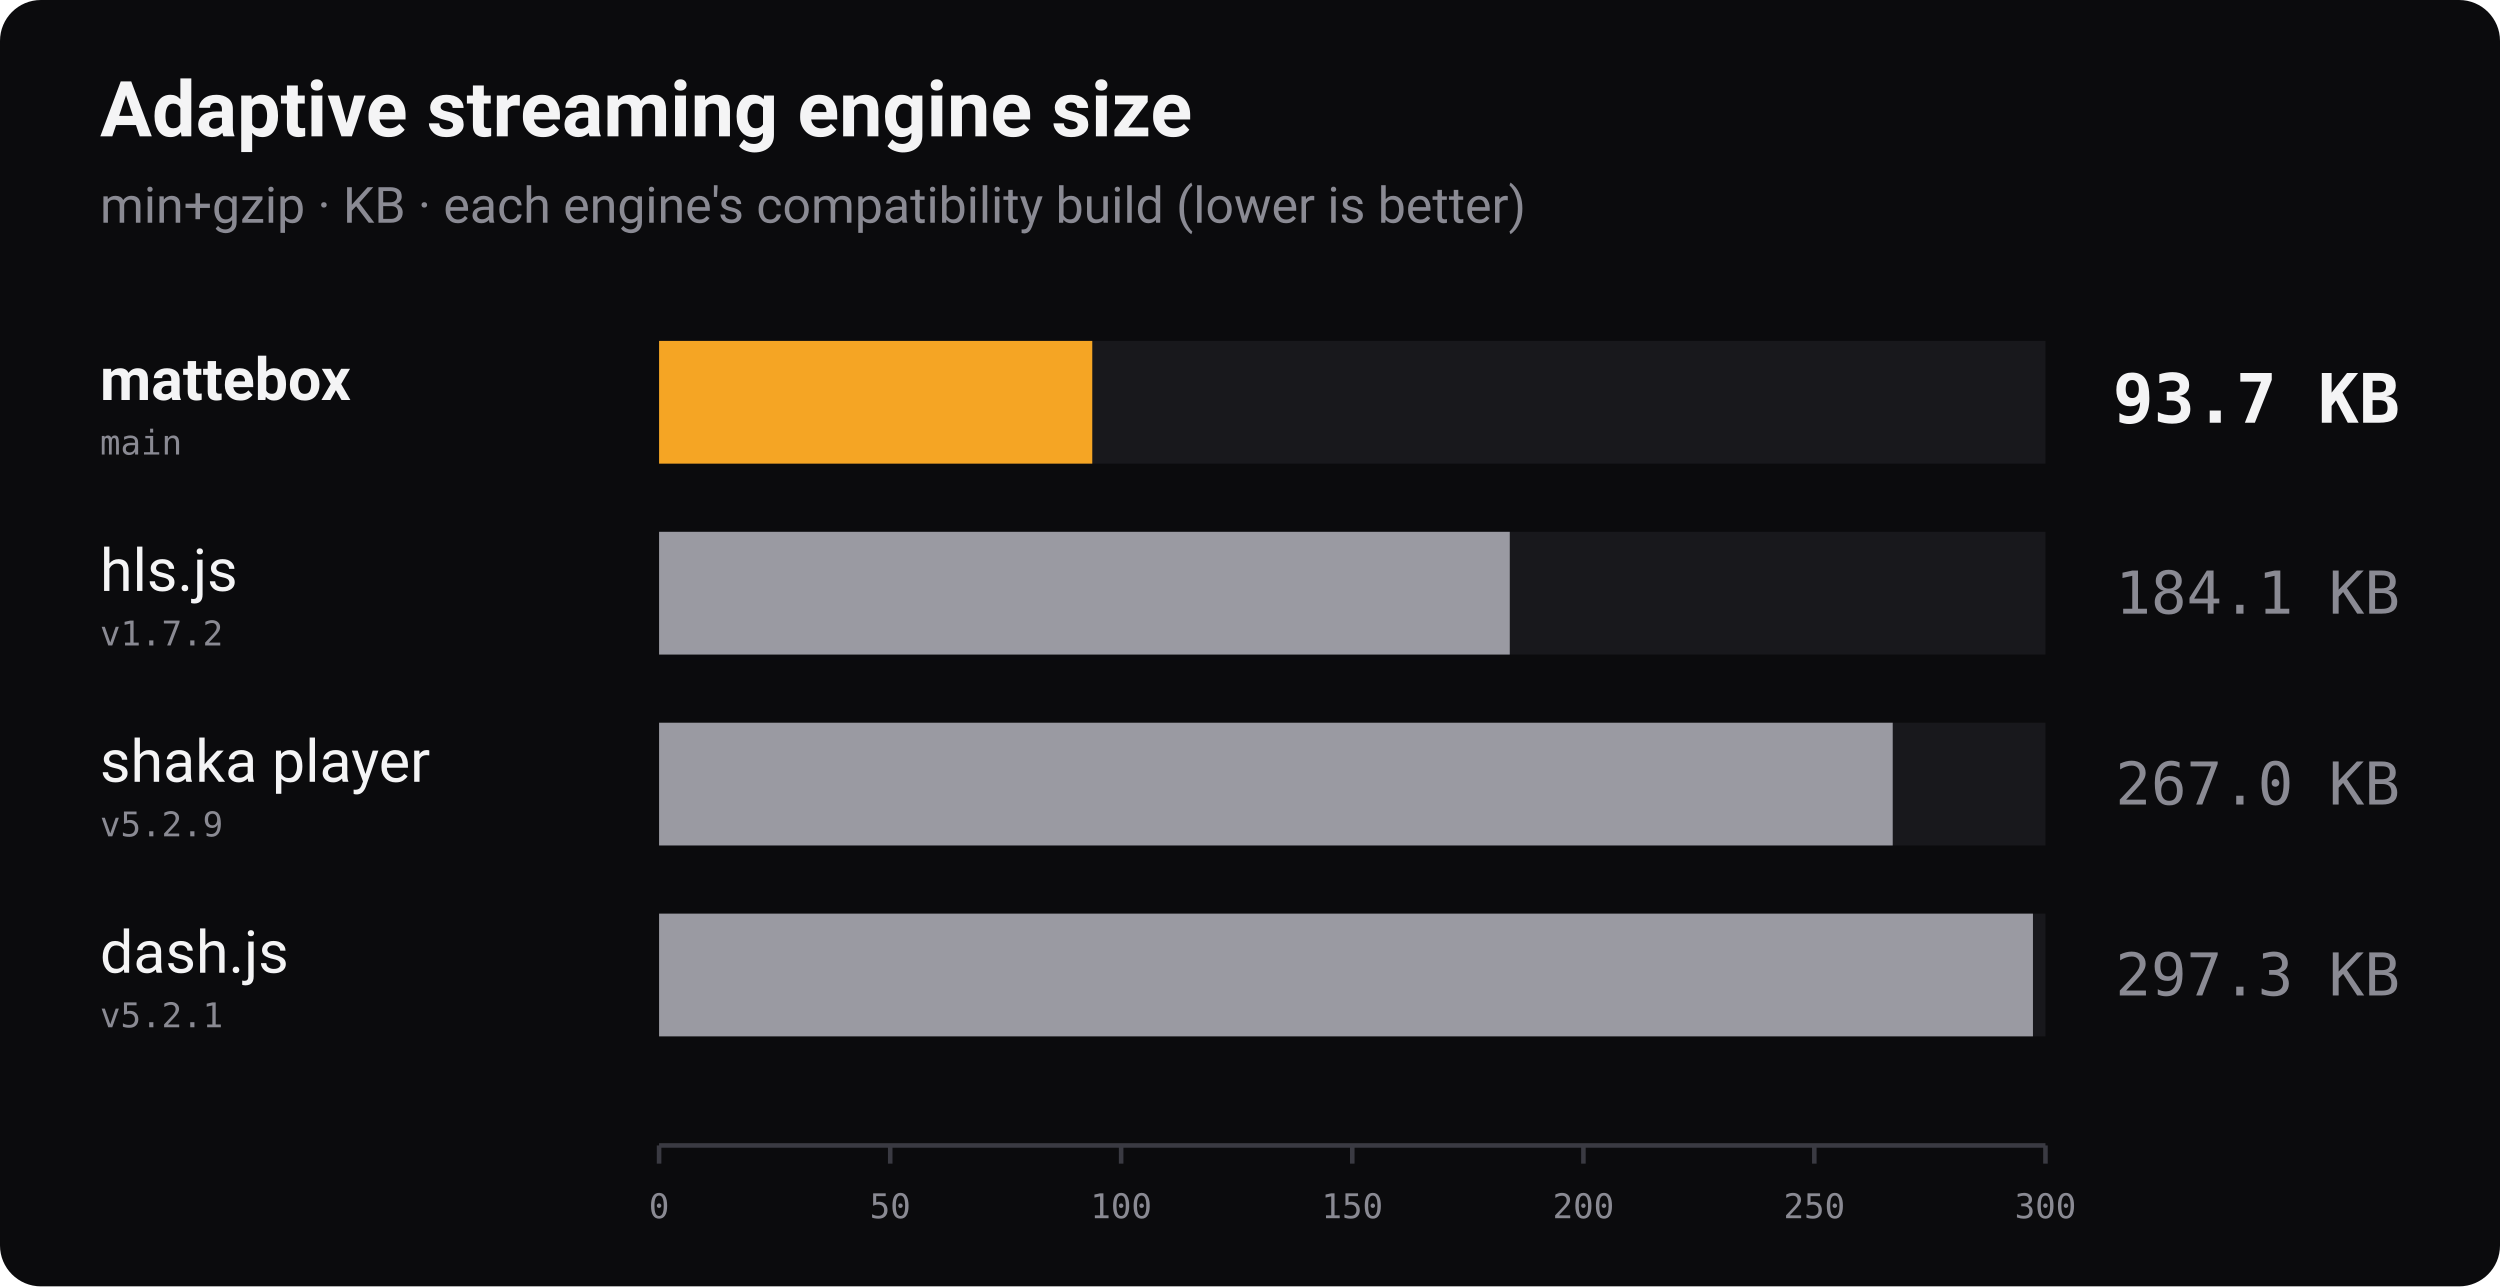
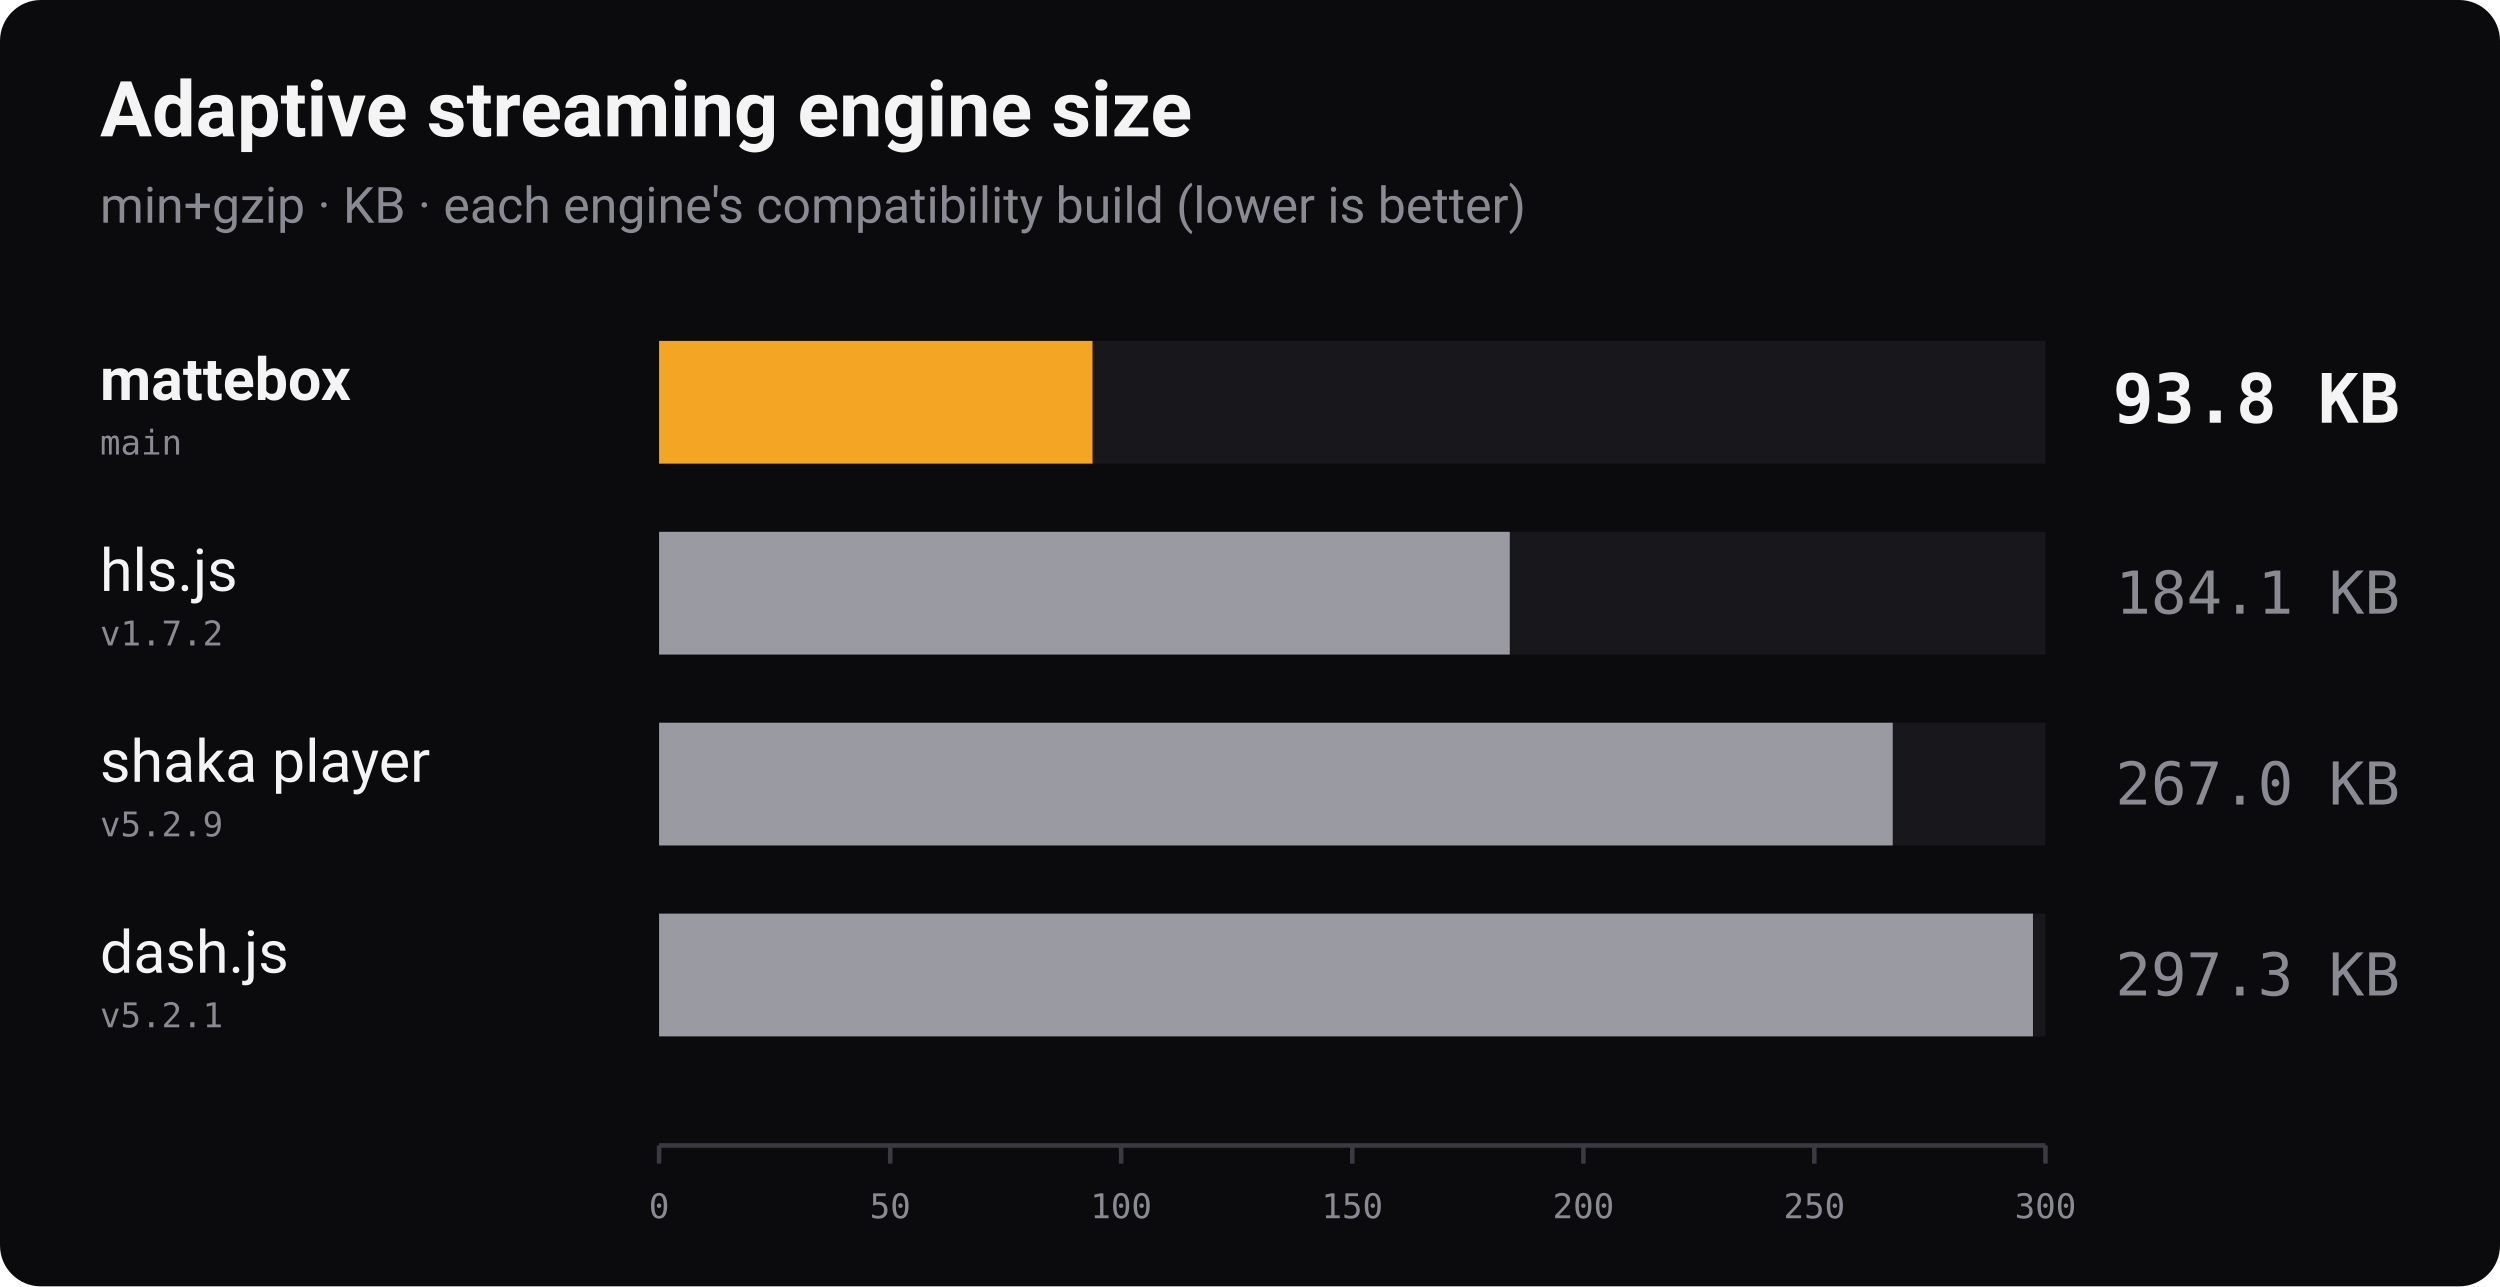
<svg xmlns="http://www.w3.org/2000/svg" width="1100" height="566" viewBox="0 0 1100 566" role="img" aria-label="Bundle size of adaptive streaming players, min+gzip, lower is better">
  <rect width="1100" height="566" rx="18" fill="#0b0b0d" />
  <text x="44" y="60" font-family="-apple-system, 'Segoe UI', Roboto, Helvetica, Arial, sans-serif" font-size="34" font-weight="700" fill="#f4f4f5">Adaptive streaming engine size</text>
  <text x="44" y="98" font-family="-apple-system, 'Segoe UI', Roboto, Helvetica, Arial, sans-serif" font-size="22" fill="#8a8a93">min+gzip · KB · each engine's compatibility build (lower is better)</text>
  <text x="44" y="176" font-family="-apple-system, 'Segoe UI', Roboto, Helvetica, Arial, sans-serif" font-size="26" font-weight="700" fill="#f4f4f5">mattebox</text>
  <text x="44" y="200" font-family="ui-monospace, 'SF Mono', Menlo, Consolas, monospace" font-size="15" fill="#8a8a93">main</text>
  <rect x="290" y="150" width="610" height="54" fill="#18181c" />
-   <rect x="290" y="150" width="190.6" height="54" fill="#f5a524" />
-   <text x="1056" y="186" text-anchor="end" font-family="ui-monospace, 'SF Mono', Menlo, Consolas, monospace" font-size="30" font-weight="700" fill="#f4f4f5">93.7 KB</text>
+   <rect x="290" y="150" width="190.7" height="54" fill="#f5a524" />
+   <text x="1056" y="186" text-anchor="end" font-family="ui-monospace, 'SF Mono', Menlo, Consolas, monospace" font-size="30" font-weight="700" fill="#f4f4f5">93.8 KB</text>
  <text x="44" y="260" font-family="-apple-system, 'Segoe UI', Roboto, Helvetica, Arial, sans-serif" font-size="26" font-weight="400" fill="#f4f4f5">hls.js</text>
  <text x="44" y="284" font-family="ui-monospace, 'SF Mono', Menlo, Consolas, monospace" font-size="15" fill="#8a8a93">v1.7.2</text>
  <rect x="290" y="234" width="610" height="54" fill="#18181c" />
  <rect x="290" y="234" width="374.3" height="54" fill="#9a9aa2" />
  <text x="1056" y="270" text-anchor="end" font-family="ui-monospace, 'SF Mono', Menlo, Consolas, monospace" font-size="26" font-weight="400" fill="#8a8a93">184.1 KB</text>
  <text x="44" y="344" font-family="-apple-system, 'Segoe UI', Roboto, Helvetica, Arial, sans-serif" font-size="26" font-weight="400" fill="#f4f4f5">shaka player</text>
  <text x="44" y="368" font-family="ui-monospace, 'SF Mono', Menlo, Consolas, monospace" font-size="15" fill="#8a8a93">v5.2.9</text>
  <rect x="290" y="318" width="610" height="54" fill="#18181c" />
  <rect x="290" y="318" width="542.8" height="54" fill="#9a9aa2" />
  <text x="1056" y="354" text-anchor="end" font-family="ui-monospace, 'SF Mono', Menlo, Consolas, monospace" font-size="26" font-weight="400" fill="#8a8a93">267.0 KB</text>
  <text x="44" y="428" font-family="-apple-system, 'Segoe UI', Roboto, Helvetica, Arial, sans-serif" font-size="26" font-weight="400" fill="#f4f4f5">dash.js</text>
  <text x="44" y="452" font-family="ui-monospace, 'SF Mono', Menlo, Consolas, monospace" font-size="15" fill="#8a8a93">v5.2.1</text>
  <rect x="290" y="402" width="610" height="54" fill="#18181c" />
  <rect x="290" y="402" width="604.5" height="54" fill="#9a9aa2" />
  <text x="1056" y="438" text-anchor="end" font-family="ui-monospace, 'SF Mono', Menlo, Consolas, monospace" font-size="26" font-weight="400" fill="#8a8a93">297.3 KB</text>
  <line x1="290" y1="504" x2="900" y2="504" stroke="#3a3a42" stroke-width="2" />
  <line x1="290.0" y1="504" x2="290.0" y2="512" stroke="#3a3a42" stroke-width="2" />
  <text x="290.0" y="536" text-anchor="middle" font-family="ui-monospace, 'SF Mono', Menlo, Consolas, monospace" font-size="15" fill="#8a8a93">0</text>
  <line x1="391.7" y1="504" x2="391.7" y2="512" stroke="#3a3a42" stroke-width="2" />
  <text x="391.7" y="536" text-anchor="middle" font-family="ui-monospace, 'SF Mono', Menlo, Consolas, monospace" font-size="15" fill="#8a8a93">50</text>
  <line x1="493.3" y1="504" x2="493.3" y2="512" stroke="#3a3a42" stroke-width="2" />
  <text x="493.3" y="536" text-anchor="middle" font-family="ui-monospace, 'SF Mono', Menlo, Consolas, monospace" font-size="15" fill="#8a8a93">100</text>
  <line x1="595.0" y1="504" x2="595.0" y2="512" stroke="#3a3a42" stroke-width="2" />
  <text x="595.0" y="536" text-anchor="middle" font-family="ui-monospace, 'SF Mono', Menlo, Consolas, monospace" font-size="15" fill="#8a8a93">150</text>
  <line x1="696.7" y1="504" x2="696.7" y2="512" stroke="#3a3a42" stroke-width="2" />
  <text x="696.7" y="536" text-anchor="middle" font-family="ui-monospace, 'SF Mono', Menlo, Consolas, monospace" font-size="15" fill="#8a8a93">200</text>
  <line x1="798.3" y1="504" x2="798.3" y2="512" stroke="#3a3a42" stroke-width="2" />
  <text x="798.3" y="536" text-anchor="middle" font-family="ui-monospace, 'SF Mono', Menlo, Consolas, monospace" font-size="15" fill="#8a8a93">250</text>
  <line x1="900.0" y1="504" x2="900.0" y2="512" stroke="#3a3a42" stroke-width="2" />
  <text x="900.0" y="536" text-anchor="middle" font-family="ui-monospace, 'SF Mono', Menlo, Consolas, monospace" font-size="15" fill="#8a8a93">300</text>
</svg>
